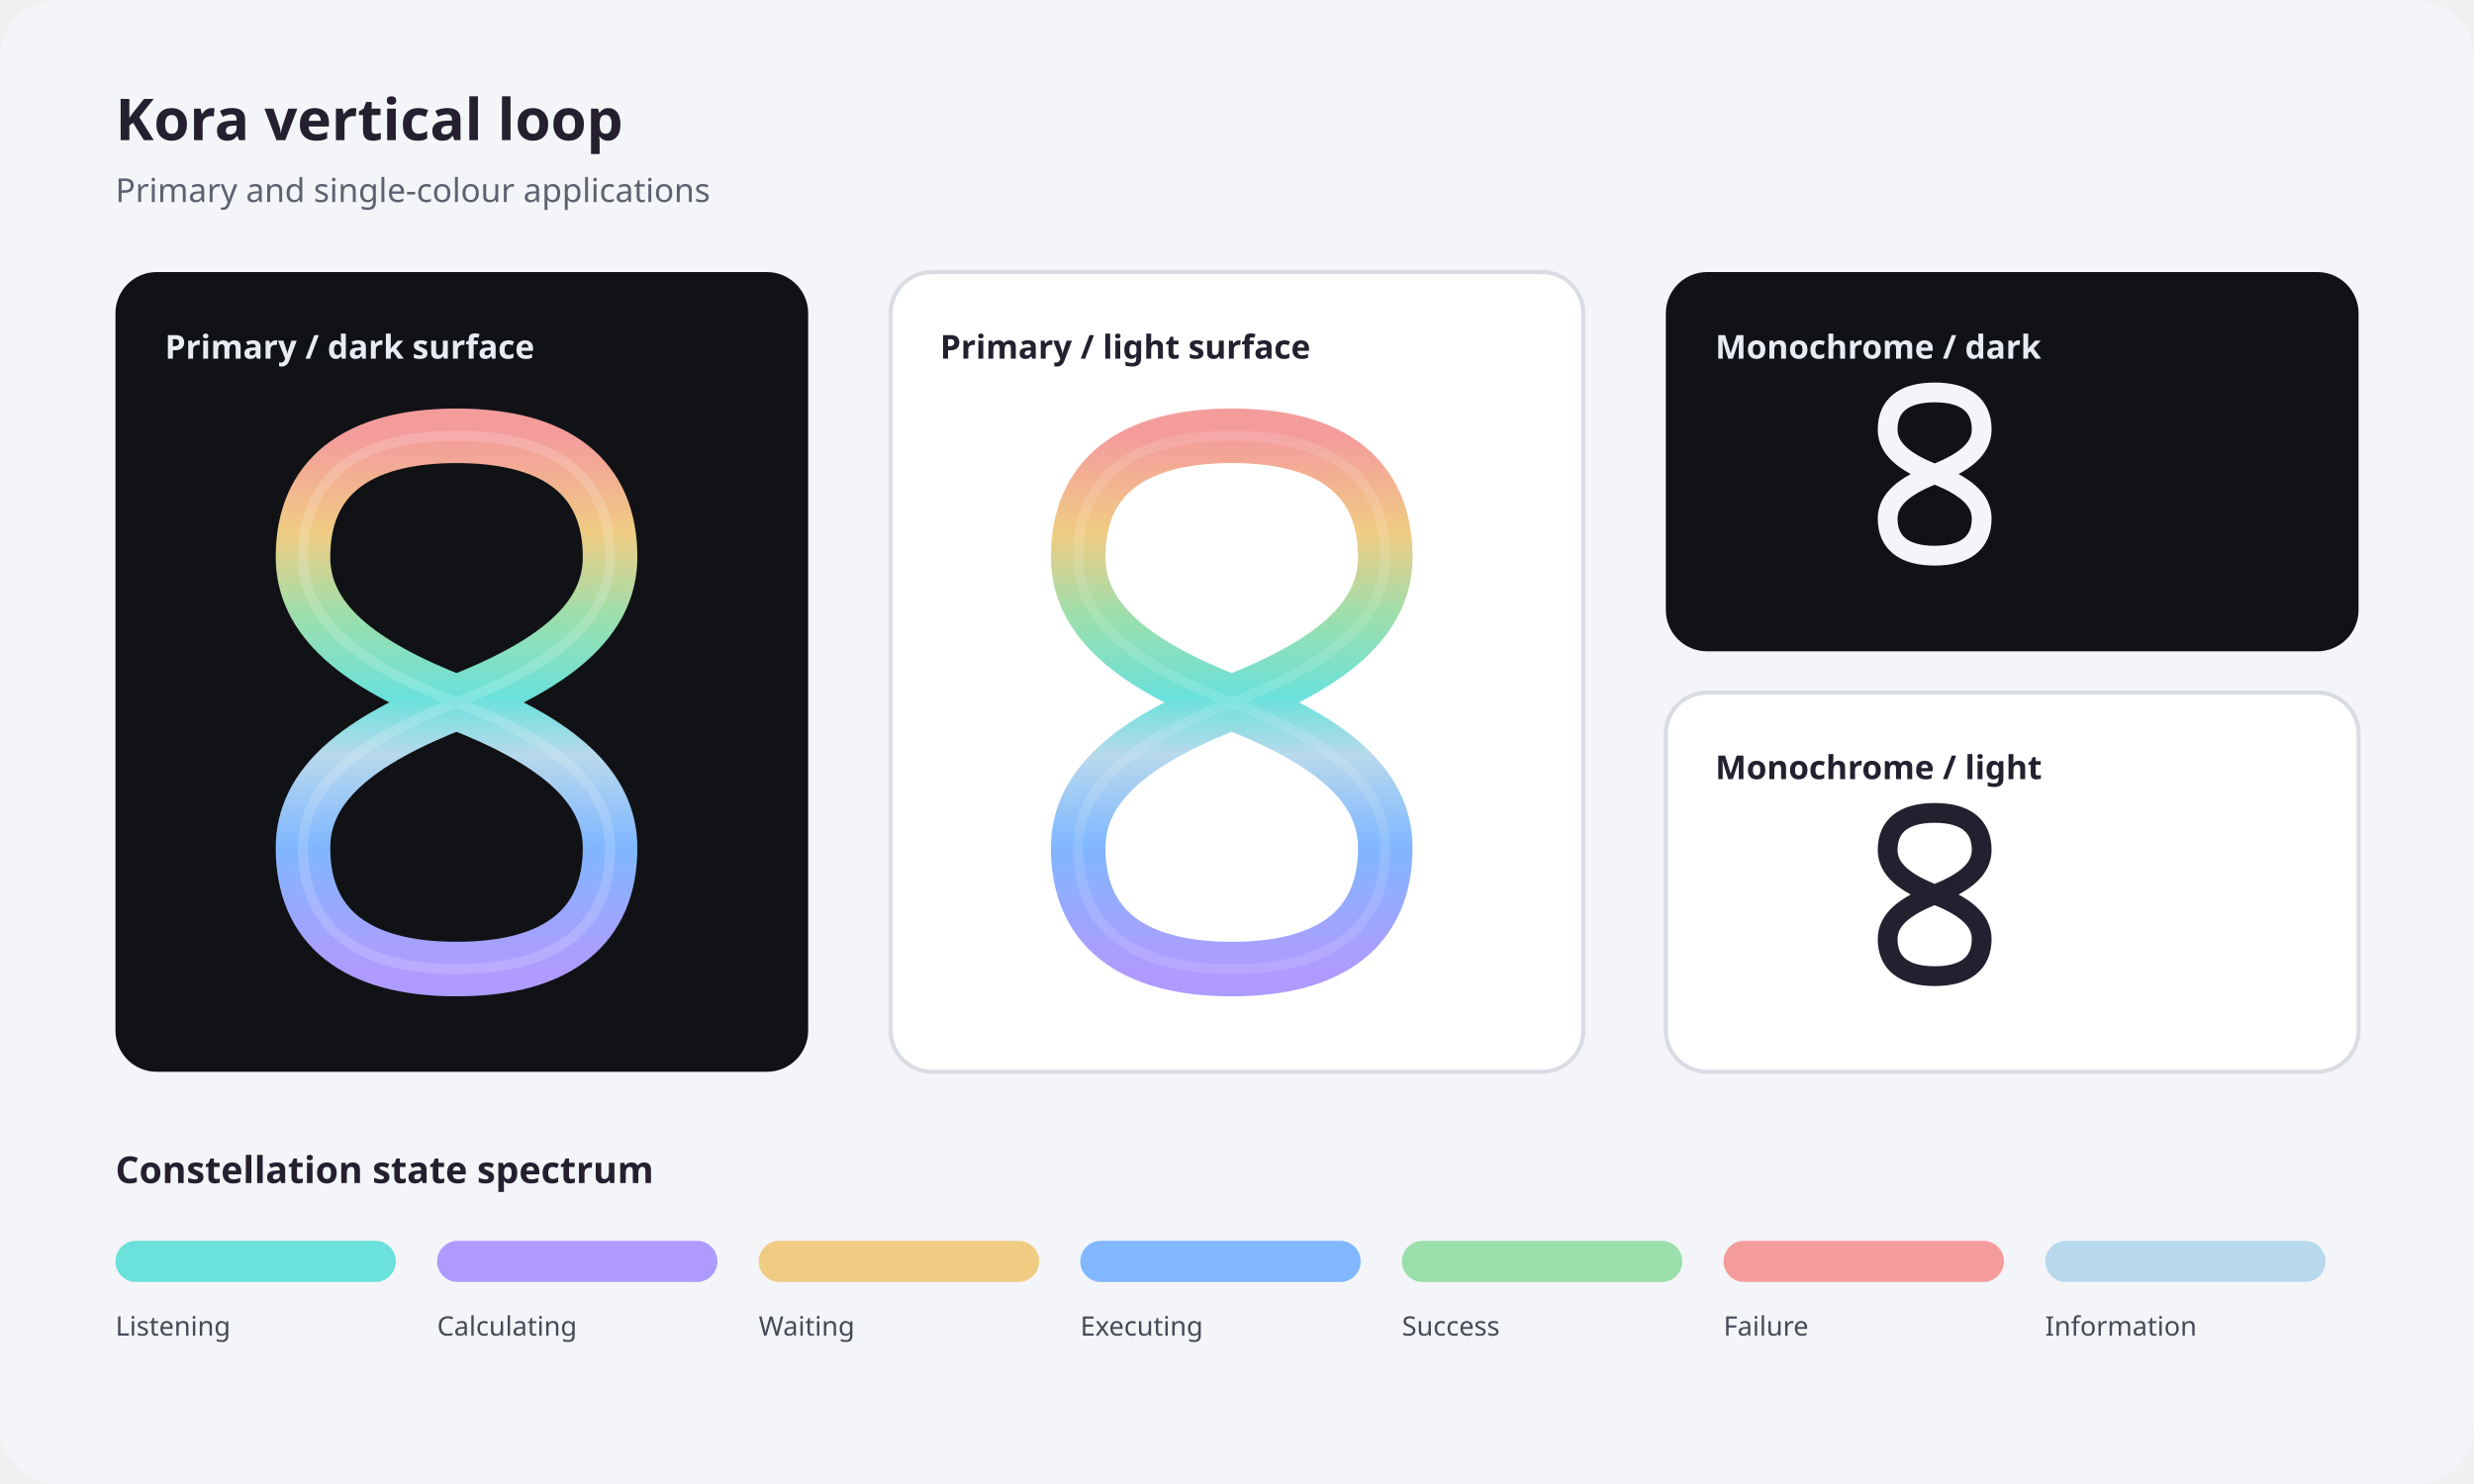
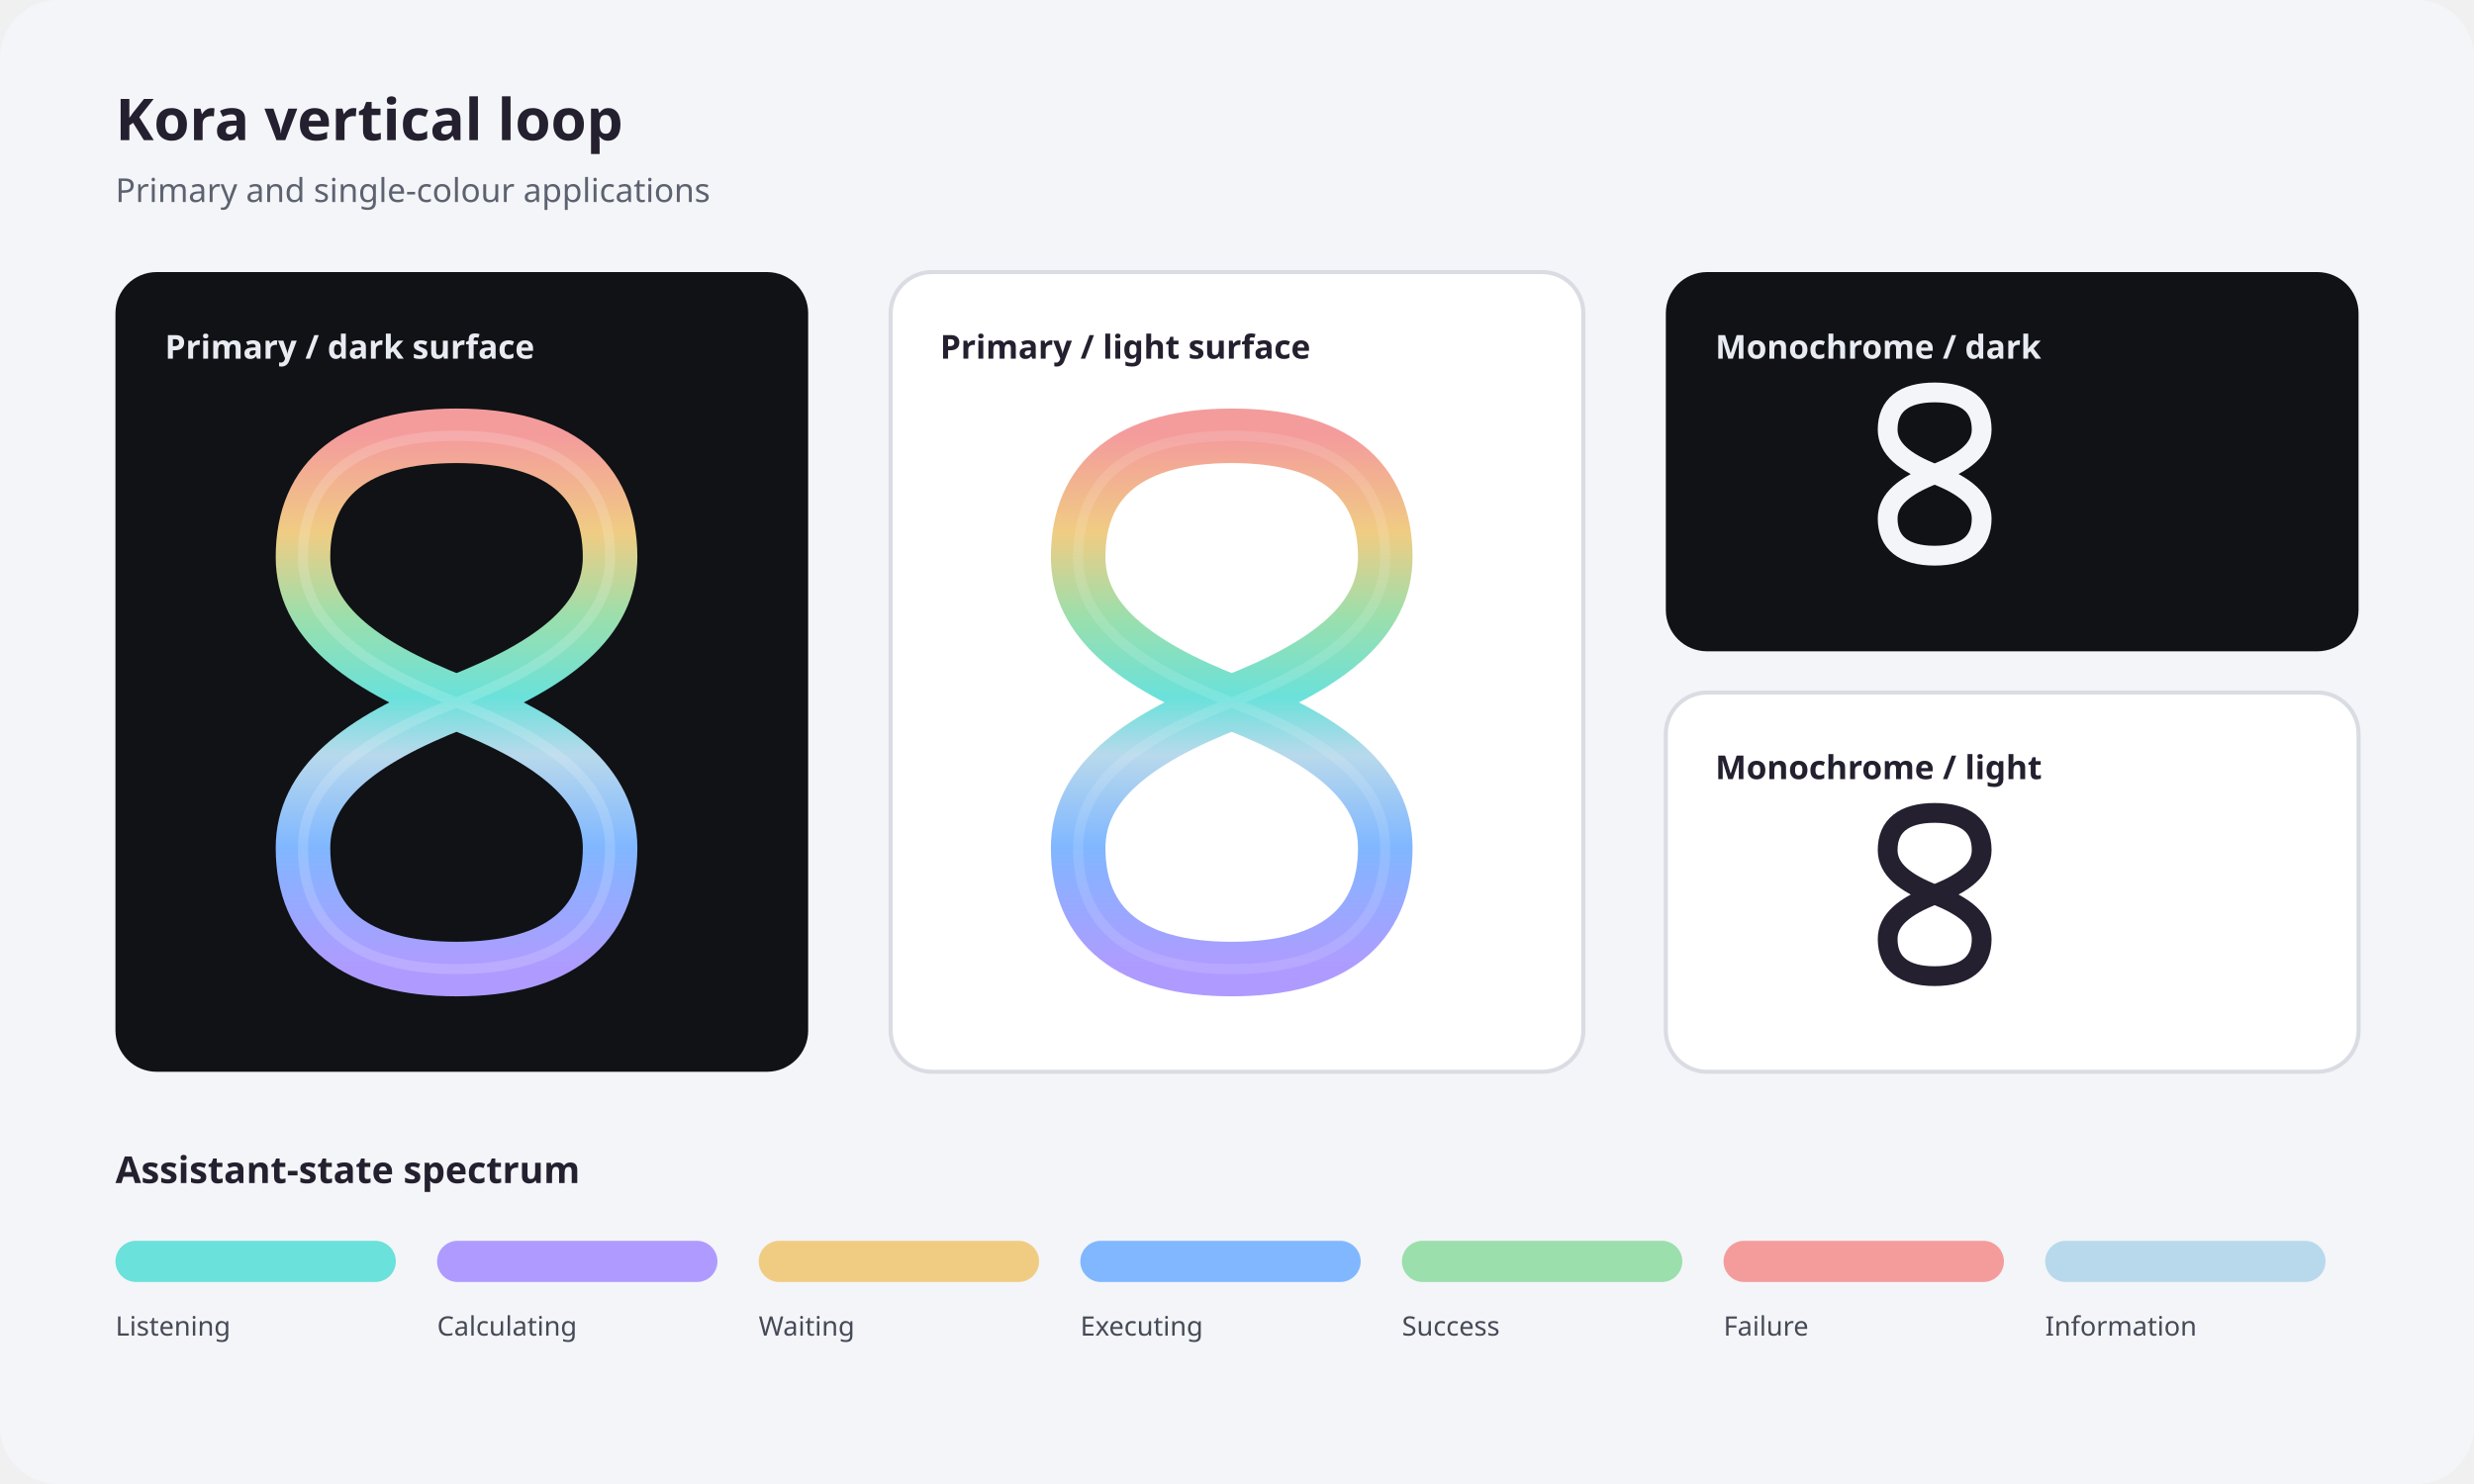
<svg xmlns="http://www.w3.org/2000/svg" width="1200" height="720" viewBox="0 0 1200 720" role="img" aria-labelledby="title description">
  <defs>
    <linearGradient id="state-spectrum" x1="0" y1="0" x2="0" y2="1">
      <stop offset="0" stop-color="#F49C9C" />
      <stop offset="0.18" stop-color="#F0CC83" />
      <stop offset="0.34" stop-color="#9BDFAC" />
      <stop offset="0.49" stop-color="#6AE1DA" />
      <stop offset="0.60" stop-color="#B8D9EC" />
      <stop offset="0.77" stop-color="#80B7FF" />
      <stop offset="1" stop-color="#AF9BFF" />
    </linearGradient>
    <path id="loop" d="M128 28 C78 28 52 49 52 88 C52 119 79 141 128 160 C177 179 204 201 204 232 C204 271 178 292 128 292 C78 292 52 271 52 232 C52 201 79 179 128 160 C177 141 204 119 204 88 C204 49 178 28 128 28" />
  </defs>
  <rect width="1200" height="720" rx="28" fill="#F4F5F8" />
  <text x="56" y="68" fill="#24202F" font-family="Segoe UI, sans-serif" font-size="28" font-weight="600">Kora vertical loop</text>
  <text x="56" y="98" fill="#5D6270" font-family="Segoe UI, sans-serif" font-size="16">Primary and single-colour applications</text>
  <rect x="56" y="132" width="336" height="388" rx="20" fill="#101216" />
  <text x="80" y="174" fill="#E8ECF2" font-family="Segoe UI, sans-serif" font-size="16" font-weight="600">Primary / dark surface</text>
  <g transform="translate(96 184) scale(0.98)">
    <use href="#loop" fill="none" stroke="url(#state-spectrum)" stroke-linecap="round" stroke-linejoin="round" stroke-width="27" />
    <use href="#loop" fill="none" opacity="0.16" stroke="#FFFFFF" stroke-linecap="round" stroke-linejoin="round" stroke-width="5" />
  </g>
  <rect x="432" y="132" width="336" height="388" rx="20" fill="#FFFFFF" stroke="#D9DCE3" stroke-width="2" />
  <text x="456" y="174" fill="#24202F" font-family="Segoe UI, sans-serif" font-size="16" font-weight="600">Primary / light surface</text>
  <g transform="translate(472 184) scale(0.98)">
    <use href="#loop" fill="none" stroke="url(#state-spectrum)" stroke-linecap="round" stroke-linejoin="round" stroke-width="27" />
    <use href="#loop" fill="none" opacity="0.12" stroke="#FFFFFF" stroke-linecap="round" stroke-linejoin="round" stroke-width="5" />
  </g>
  <rect x="808" y="132" width="336" height="184" rx="20" fill="#101216" />
  <text x="832" y="174" fill="#E8ECF2" font-family="Segoe UI, sans-serif" font-size="16" font-weight="600">Monochrome / dark</text>
  <g transform="translate(900 182) scale(0.30)">
    <use href="#loop" fill="none" stroke="#F4F5F8" stroke-linecap="round" stroke-linejoin="round" stroke-width="32" />
  </g>
  <rect x="808" y="336" width="336" height="184" rx="20" fill="#FFFFFF" stroke="#D9DCE3" stroke-width="2" />
  <text x="832" y="378" fill="#24202F" font-family="Segoe UI, sans-serif" font-size="16" font-weight="600">Monochrome / light</text>
  <g transform="translate(900 386) scale(0.30)">
    <use href="#loop" fill="none" stroke="#24202F" stroke-linecap="round" stroke-linejoin="round" stroke-width="32" />
  </g>
-   <text x="56" y="574" fill="#24202F" font-family="Segoe UI, sans-serif" font-size="18" font-weight="600">Constellation state spectrum</text>
+   <text x="56" y="574" fill="#24202F" font-family="Segoe UI, sans-serif" font-size="18" font-weight="600">Assistant-state spectrum</text>
  <g font-family="Segoe UI, sans-serif" font-size="13" fill="#454A57">
    <rect x="56" y="602" width="136" height="20" rx="10" fill="#6AE1DA" />
    <text x="56" y="648">Listening</text>
    <rect x="212" y="602" width="136" height="20" rx="10" fill="#AF9BFF" />
    <text x="212" y="648">Calculating</text>
    <rect x="368" y="602" width="136" height="20" rx="10" fill="#F0CC83" />
    <text x="368" y="648">Waiting</text>
    <rect x="524" y="602" width="136" height="20" rx="10" fill="#80B7FF" />
    <text x="524" y="648">Executing</text>
    <rect x="680" y="602" width="136" height="20" rx="10" fill="#9BDFAC" />
    <text x="680" y="648">Success</text>
    <rect x="836" y="602" width="136" height="20" rx="10" fill="#F49C9C" />
    <text x="836" y="648">Failure</text>
    <rect x="992" y="602" width="136" height="20" rx="10" fill="#B8D9EC" />
    <text x="992" y="648">Information</text>
  </g>
</svg>
